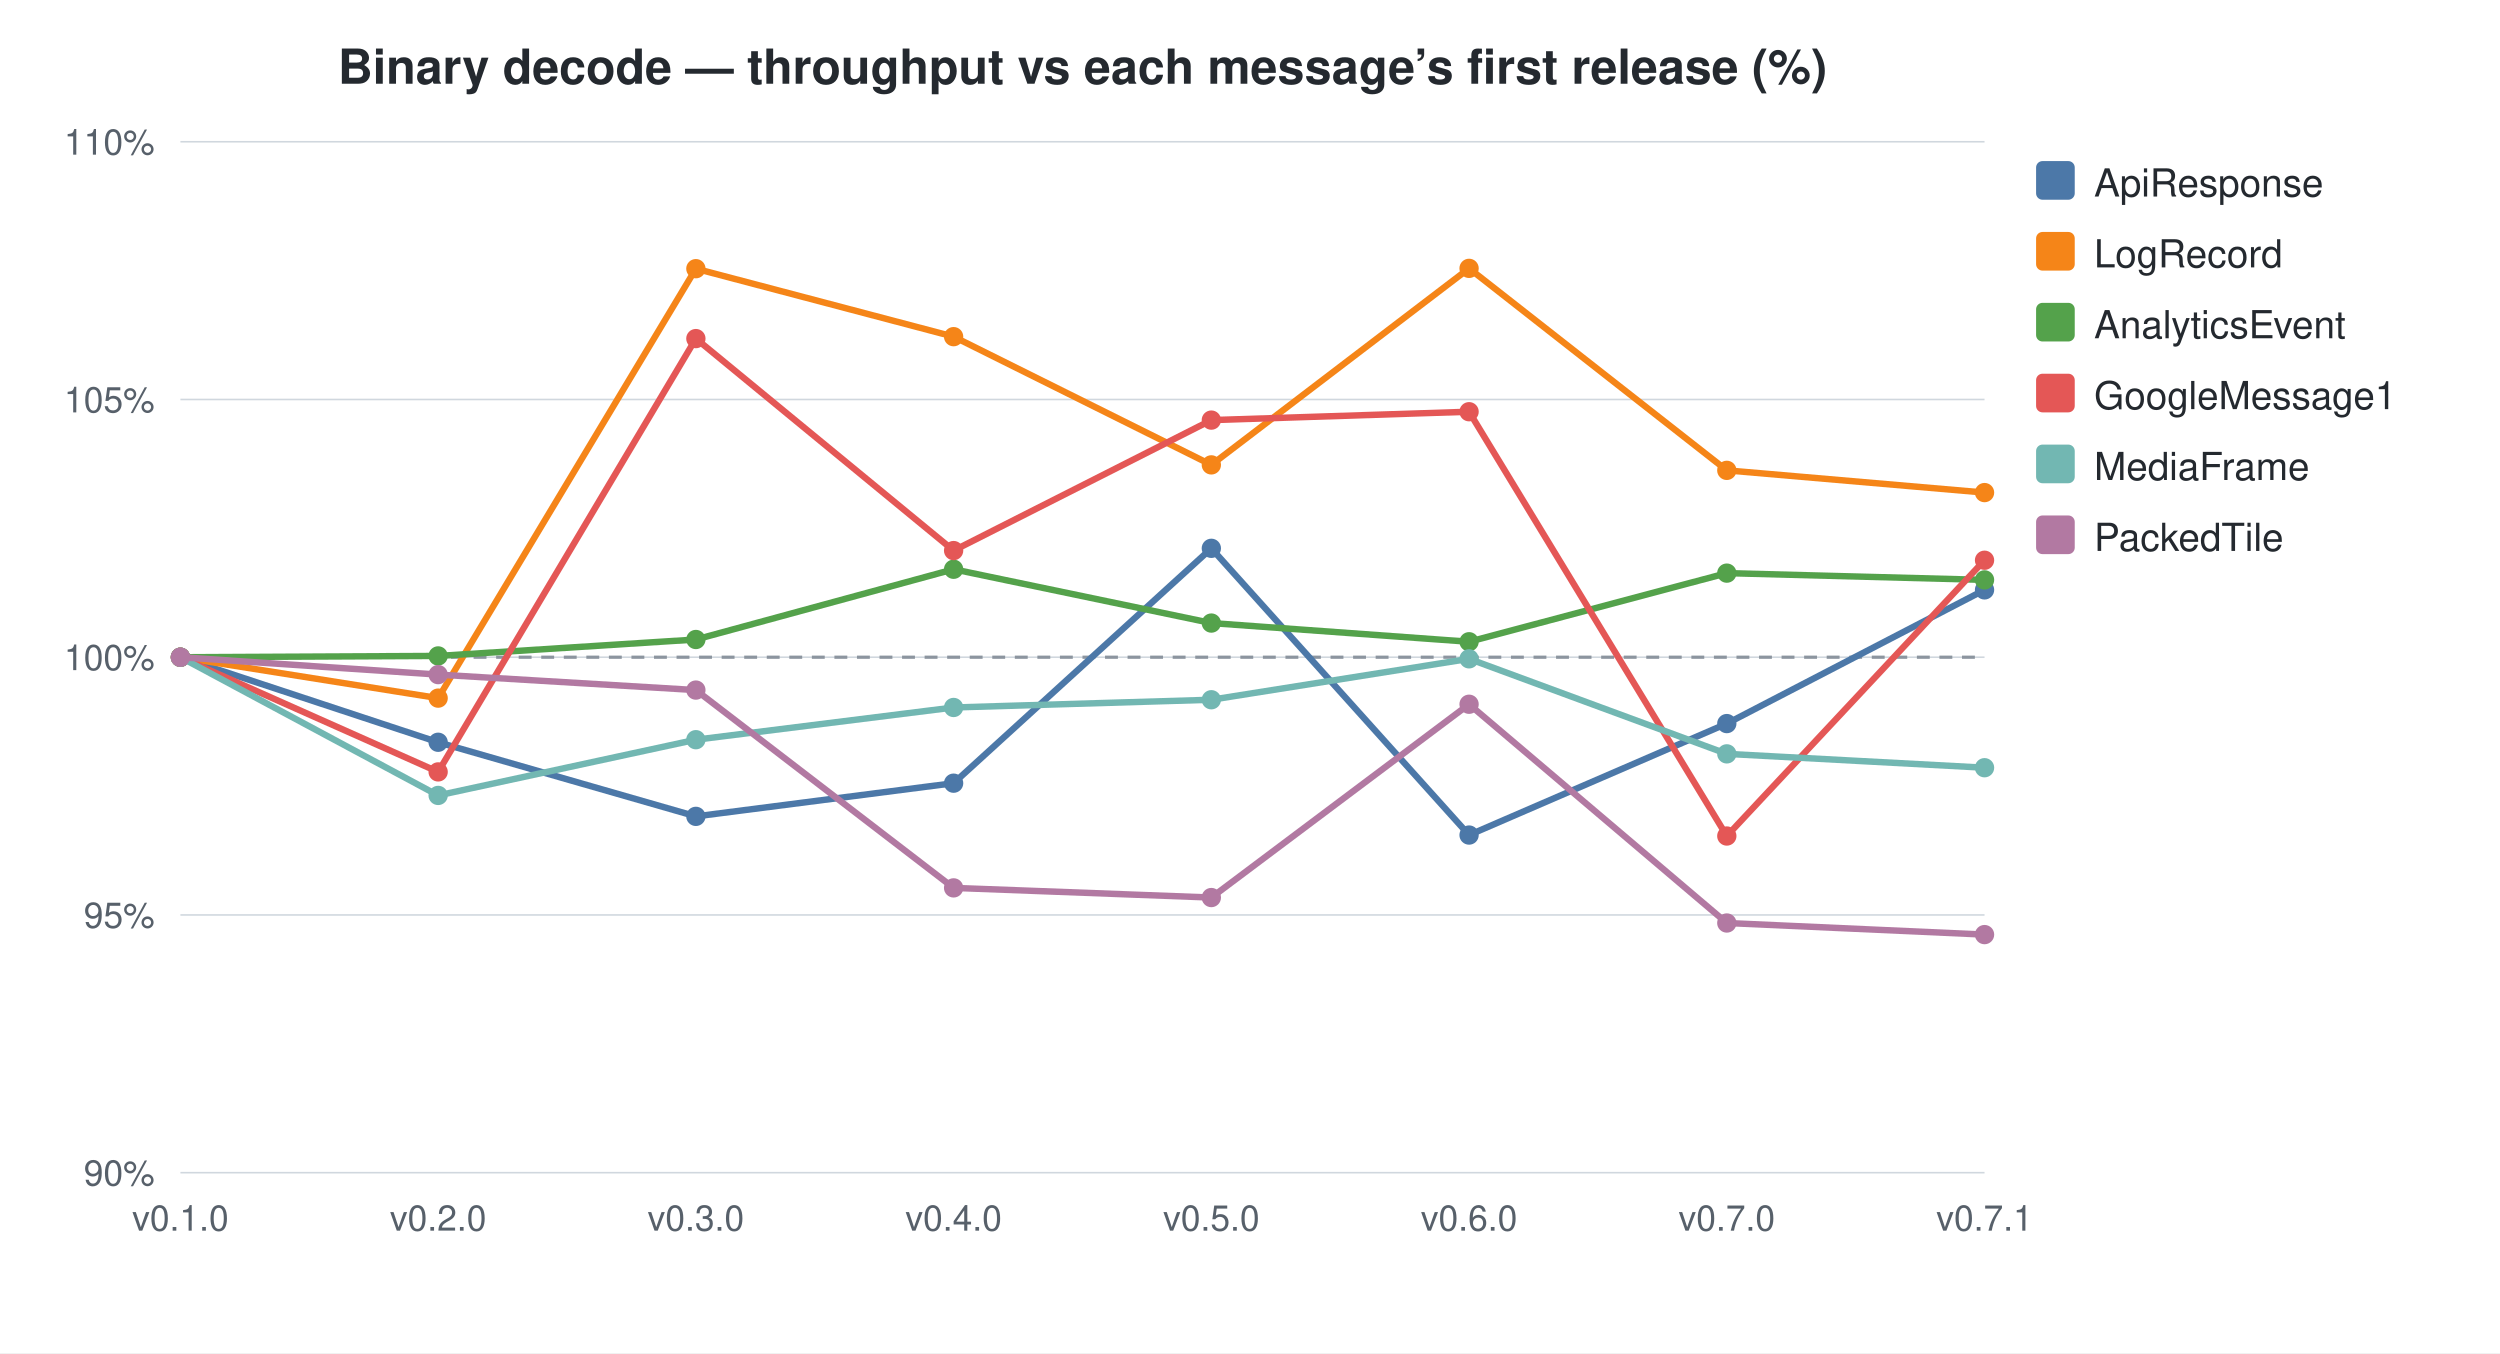
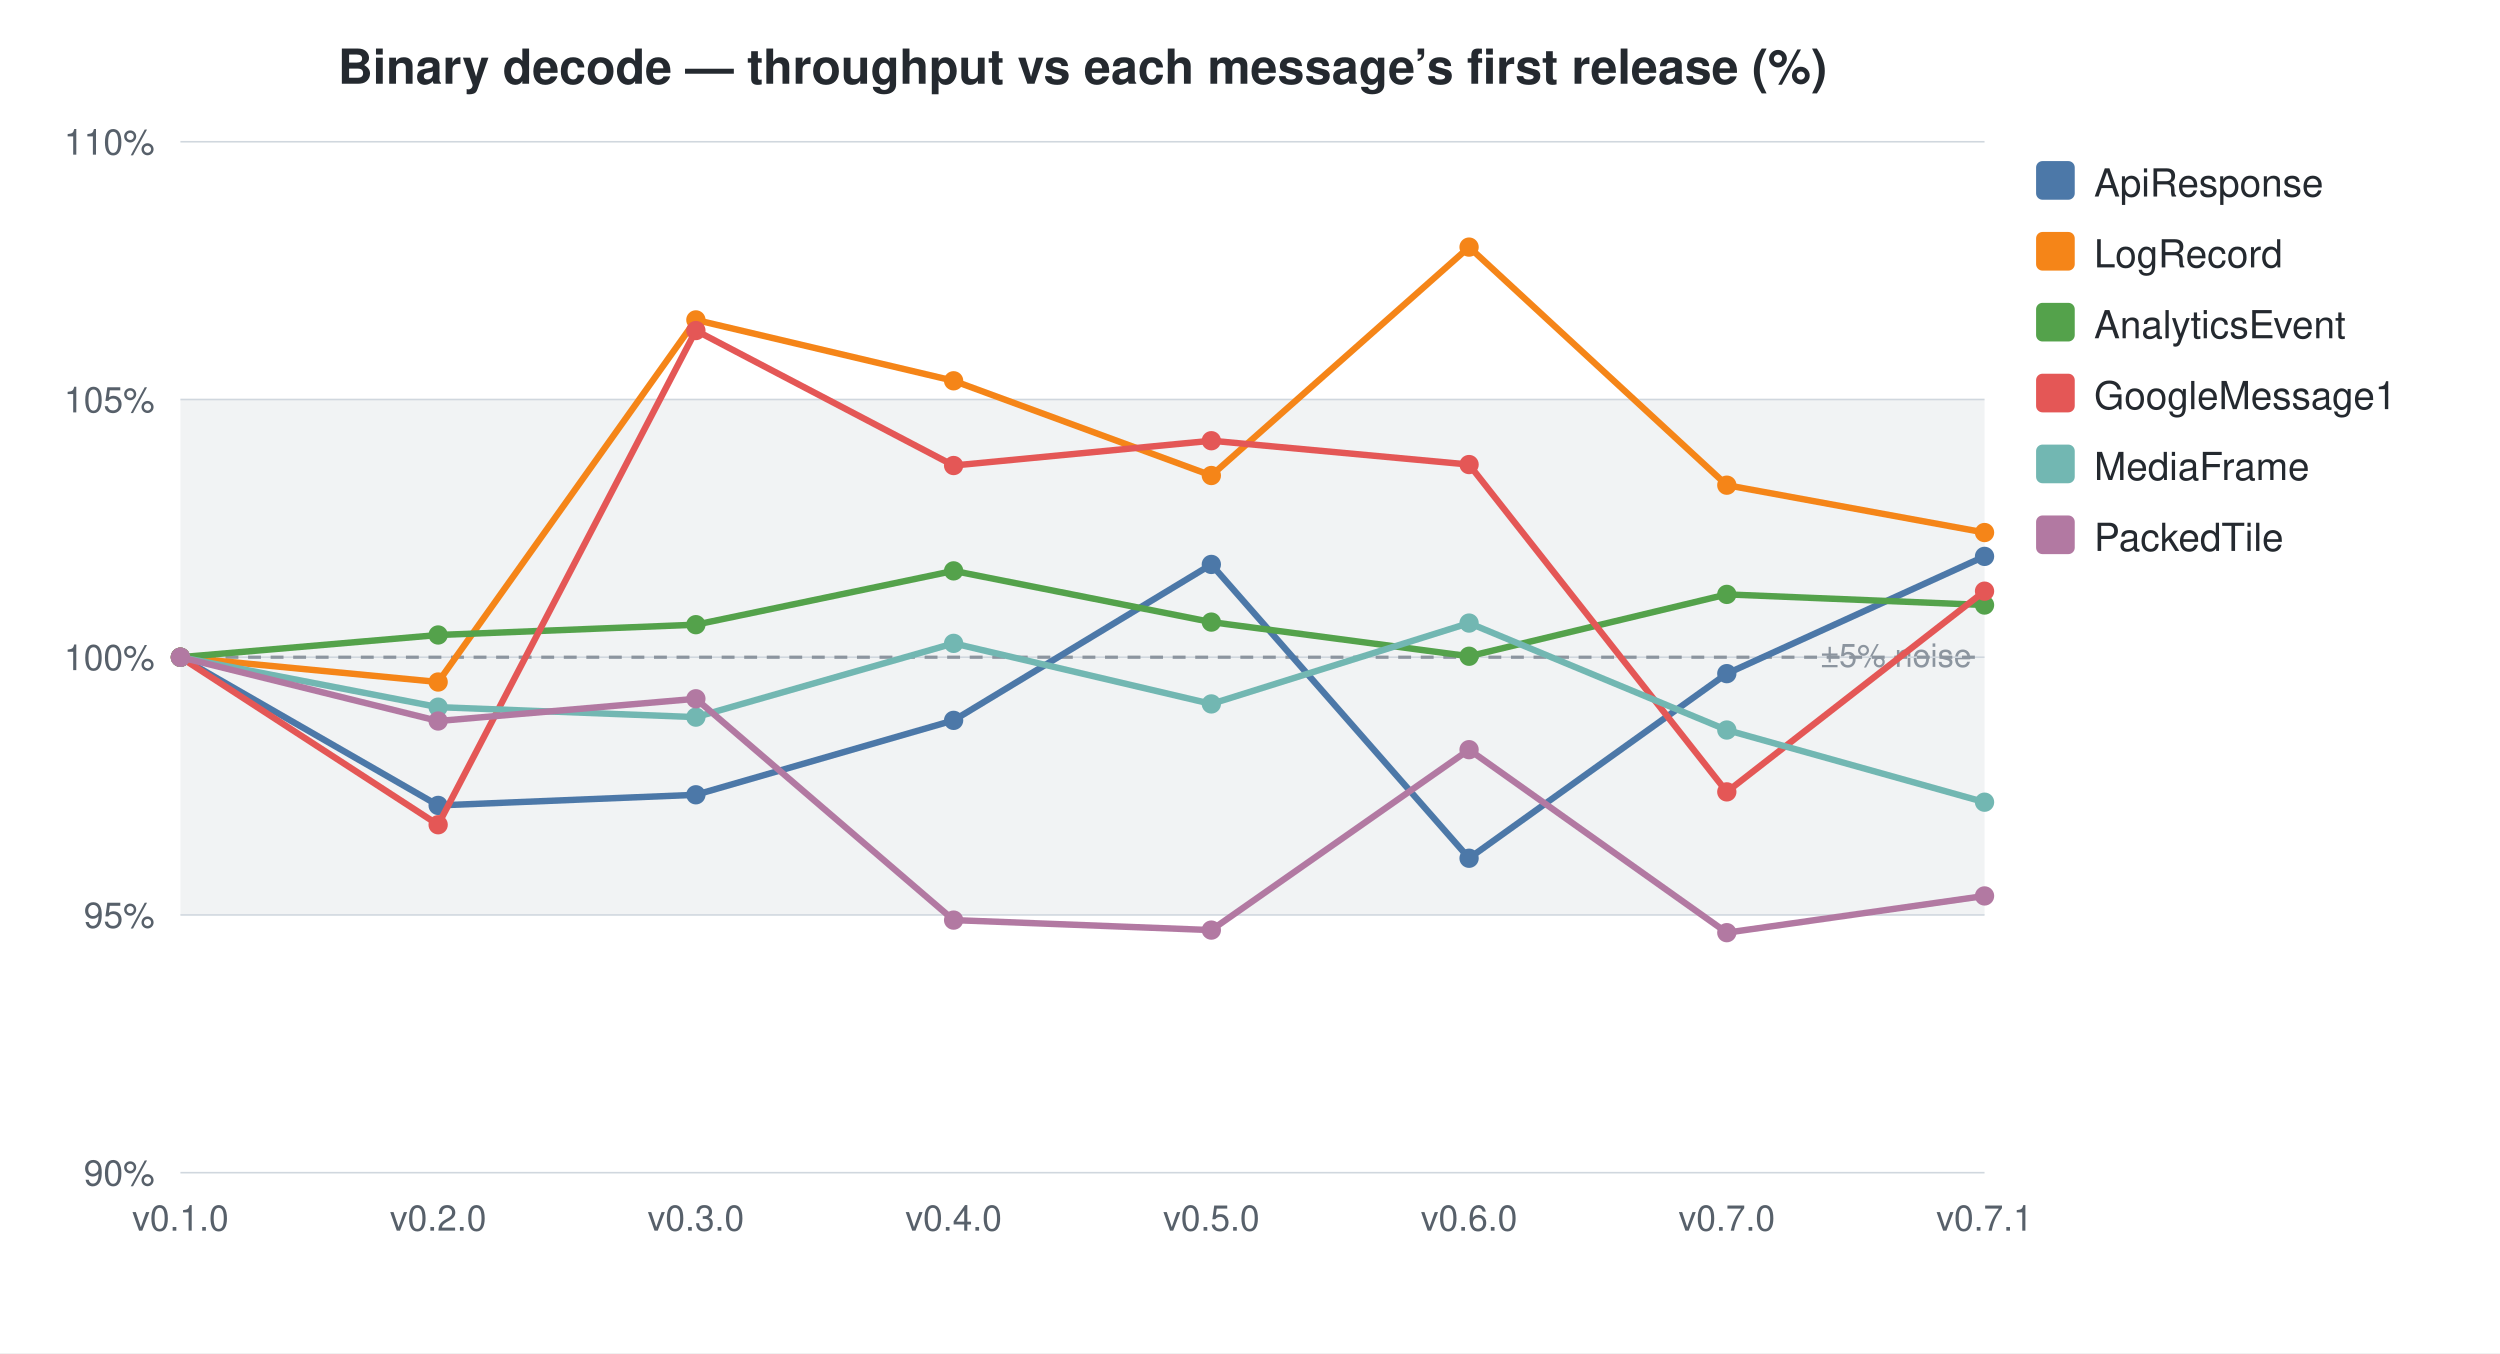
<svg xmlns="http://www.w3.org/2000/svg" width="776" height="420" viewBox="0 0 776 420">
  <style>
    text { font-family: -apple-system, BlinkMacSystemFont, "Segoe UI", Helvetica, Arial, sans-serif; }
    .title { font-size: 15px; font-weight: 600; fill: #24292f; }
    .axis-label { font-size: 11px; fill: #57606a; }
    .legend-text { font-size: 12px; fill: #24292f; }
    .grid { stroke: #d0d7de; stroke-width: 0.5; }
    .baseline { stroke: #8c959f; stroke-width: 1; stroke-dasharray: 4 3; }
+     .noise-band { fill: #b1bac4; opacity: 0.18; }
+     .band-label { font-size: 10px; fill: #8c959f; }
  </style>
  <rect width="100%" height="100%" fill="white" />
+   <rect x="56" y="124.0" width="560" height="160.0" class="noise-band" />
+   <text x="612" y="207.0" text-anchor="end" class="band-label">±5% noise</text>
  <text x="336.0" y="26" text-anchor="middle" class="title">Binary decode — throughput vs each message’s first release (%)</text>
  <line x1="56" y1="364.0" x2="616" y2="364.0" class="grid" />
  <text x="48" y="368.0" text-anchor="end" class="axis-label">90%</text>
  <line x1="56" y1="284.0" x2="616" y2="284.0" class="grid" />
  <text x="48" y="288.0" text-anchor="end" class="axis-label">95%</text>
  <line x1="56" y1="204.0" x2="616" y2="204.0" class="grid" />
  <text x="48" y="208.0" text-anchor="end" class="axis-label">100%</text>
  <line x1="56" y1="124.0" x2="616" y2="124.0" class="grid" />
  <text x="48" y="128.0" text-anchor="end" class="axis-label">105%</text>
  <line x1="56" y1="44.0" x2="616" y2="44.0" class="grid" />
  <text x="48" y="48.0" text-anchor="end" class="axis-label">110%</text>
  <line x1="56" y1="204.0" x2="616" y2="204.0" class="baseline" />
  <text x="56.0" y="382" text-anchor="middle" class="axis-label">v0.1.0</text>
  <text x="136.0" y="382" text-anchor="middle" class="axis-label">v0.2.0</text>
  <text x="216.0" y="382" text-anchor="middle" class="axis-label">v0.3.0</text>
  <text x="296.0" y="382" text-anchor="middle" class="axis-label">v0.4.0</text>
  <text x="376.0" y="382" text-anchor="middle" class="axis-label">v0.5.0</text>
  <text x="456.0" y="382" text-anchor="middle" class="axis-label">v0.6.0</text>
  <text x="536.0" y="382" text-anchor="middle" class="axis-label">v0.7.0</text>
  <text x="616.0" y="382" text-anchor="middle" class="axis-label">v0.7.1</text>
-   <path d="M56.0,204.0 L136.0,230.4 L216.0,253.4 L296.0,243.1 L376.0,170.2 L456.0,259.2 L536.0,224.6 L616.0,183.1" fill="none" stroke="#4C78A8" stroke-width="2" />
+   <path d="M56.0,204.0 L136.0,250.0 L216.0,246.7 L296.0,223.6 L376.0,175.2 L456.0,266.4 L536.0,209.1 L616.0,172.7" fill="none" stroke="#4C78A8" stroke-width="2" />
  <circle cx="56.0" cy="204.0" r="3" fill="#4C78A8" />
-   <circle cx="136.0" cy="230.4" r="3" fill="#4C78A8" />
-   <circle cx="216.0" cy="253.4" r="3" fill="#4C78A8" />
-   <circle cx="296.0" cy="243.1" r="3" fill="#4C78A8" />
-   <circle cx="376.0" cy="170.2" r="3" fill="#4C78A8" />
-   <circle cx="456.0" cy="259.2" r="3" fill="#4C78A8" />
-   <circle cx="536.0" cy="224.6" r="3" fill="#4C78A8" />
-   <circle cx="616.0" cy="183.1" r="3" fill="#4C78A8" />
-   <path d="M56.0,204.0 L136.0,216.7 L216.0,83.4 L296.0,104.5 L376.0,144.3 L456.0,83.3 L536.0,146.0 L616.0,152.9" fill="none" stroke="#F58518" stroke-width="2" />
+   <circle cx="136.0" cy="250.0" r="3" fill="#4C78A8" />
+   <circle cx="216.0" cy="246.7" r="3" fill="#4C78A8" />
+   <circle cx="296.0" cy="223.6" r="3" fill="#4C78A8" />
+   <circle cx="376.0" cy="175.2" r="3" fill="#4C78A8" />
+   <circle cx="456.0" cy="266.4" r="3" fill="#4C78A8" />
+   <circle cx="536.0" cy="209.1" r="3" fill="#4C78A8" />
+   <circle cx="616.0" cy="172.7" r="3" fill="#4C78A8" />
+   <path d="M56.0,204.0 L136.0,211.7 L216.0,99.3 L296.0,118.2 L376.0,147.6 L456.0,76.7 L536.0,150.6 L616.0,165.3" fill="none" stroke="#F58518" stroke-width="2" />
  <circle cx="56.0" cy="204.0" r="3" fill="#F58518" />
-   <circle cx="136.0" cy="216.7" r="3" fill="#F58518" />
-   <circle cx="216.0" cy="83.4" r="3" fill="#F58518" />
-   <circle cx="296.0" cy="104.5" r="3" fill="#F58518" />
-   <circle cx="376.0" cy="144.3" r="3" fill="#F58518" />
-   <circle cx="456.0" cy="83.3" r="3" fill="#F58518" />
-   <circle cx="536.0" cy="146.0" r="3" fill="#F58518" />
-   <circle cx="616.0" cy="152.9" r="3" fill="#F58518" />
-   <path d="M56.0,204.0 L136.0,203.6 L216.0,198.5 L296.0,176.7 L376.0,193.4 L456.0,199.2 L536.0,177.9 L616.0,180.0" fill="none" stroke="#54A24B" stroke-width="2" />
+   <circle cx="136.0" cy="211.7" r="3" fill="#F58518" />
+   <circle cx="216.0" cy="99.3" r="3" fill="#F58518" />
+   <circle cx="296.0" cy="118.2" r="3" fill="#F58518" />
+   <circle cx="376.0" cy="147.6" r="3" fill="#F58518" />
+   <circle cx="456.0" cy="76.7" r="3" fill="#F58518" />
+   <circle cx="536.0" cy="150.6" r="3" fill="#F58518" />
+   <circle cx="616.0" cy="165.3" r="3" fill="#F58518" />
+   <path d="M56.0,204.0 L136.0,197.1 L216.0,193.9 L296.0,177.2 L376.0,193.1 L456.0,203.7 L536.0,184.5 L616.0,187.8" fill="none" stroke="#54A24B" stroke-width="2" />
  <circle cx="56.0" cy="204.0" r="3" fill="#54A24B" />
-   <circle cx="136.0" cy="203.6" r="3" fill="#54A24B" />
-   <circle cx="216.0" cy="198.5" r="3" fill="#54A24B" />
-   <circle cx="296.0" cy="176.7" r="3" fill="#54A24B" />
-   <circle cx="376.0" cy="193.4" r="3" fill="#54A24B" />
-   <circle cx="456.0" cy="199.2" r="3" fill="#54A24B" />
-   <circle cx="536.0" cy="177.9" r="3" fill="#54A24B" />
-   <circle cx="616.0" cy="180.0" r="3" fill="#54A24B" />
-   <path d="M56.0,204.0 L136.0,239.6 L216.0,105.1 L296.0,170.9 L376.0,130.4 L456.0,127.8 L536.0,259.5 L616.0,173.9" fill="none" stroke="#E45756" stroke-width="2" />
+   <circle cx="136.0" cy="197.1" r="3" fill="#54A24B" />
+   <circle cx="216.0" cy="193.9" r="3" fill="#54A24B" />
+   <circle cx="296.0" cy="177.2" r="3" fill="#54A24B" />
+   <circle cx="376.0" cy="193.1" r="3" fill="#54A24B" />
+   <circle cx="456.0" cy="203.7" r="3" fill="#54A24B" />
+   <circle cx="536.0" cy="184.5" r="3" fill="#54A24B" />
+   <circle cx="616.0" cy="187.8" r="3" fill="#54A24B" />
+   <path d="M56.0,204.0 L136.0,256.0 L216.0,102.6 L296.0,144.5 L376.0,136.8 L456.0,144.2 L536.0,245.8 L616.0,183.5" fill="none" stroke="#E45756" stroke-width="2" />
  <circle cx="56.0" cy="204.0" r="3" fill="#E45756" />
-   <circle cx="136.0" cy="239.6" r="3" fill="#E45756" />
-   <circle cx="216.0" cy="105.1" r="3" fill="#E45756" />
-   <circle cx="296.0" cy="170.9" r="3" fill="#E45756" />
-   <circle cx="376.0" cy="130.4" r="3" fill="#E45756" />
-   <circle cx="456.0" cy="127.8" r="3" fill="#E45756" />
-   <circle cx="536.0" cy="259.5" r="3" fill="#E45756" />
-   <circle cx="616.0" cy="173.9" r="3" fill="#E45756" />
-   <path d="M56.0,204.0 L136.0,246.9 L216.0,229.6 L296.0,219.6 L376.0,217.2 L456.0,204.5 L536.0,234.0 L616.0,238.3" fill="none" stroke="#72B7B2" stroke-width="2" />
+   <circle cx="136.0" cy="256.0" r="3" fill="#E45756" />
+   <circle cx="216.0" cy="102.6" r="3" fill="#E45756" />
+   <circle cx="296.0" cy="144.5" r="3" fill="#E45756" />
+   <circle cx="376.0" cy="136.8" r="3" fill="#E45756" />
+   <circle cx="456.0" cy="144.2" r="3" fill="#E45756" />
+   <circle cx="536.0" cy="245.8" r="3" fill="#E45756" />
+   <circle cx="616.0" cy="183.5" r="3" fill="#E45756" />
+   <path d="M56.0,204.0 L136.0,219.5 L216.0,222.6 L296.0,199.7 L376.0,218.5 L456.0,193.4 L536.0,226.6 L616.0,249.0" fill="none" stroke="#72B7B2" stroke-width="2" />
  <circle cx="56.0" cy="204.0" r="3" fill="#72B7B2" />
-   <circle cx="136.0" cy="246.9" r="3" fill="#72B7B2" />
-   <circle cx="216.0" cy="229.6" r="3" fill="#72B7B2" />
-   <circle cx="296.0" cy="219.6" r="3" fill="#72B7B2" />
-   <circle cx="376.0" cy="217.2" r="3" fill="#72B7B2" />
-   <circle cx="456.0" cy="204.5" r="3" fill="#72B7B2" />
-   <circle cx="536.0" cy="234.0" r="3" fill="#72B7B2" />
-   <circle cx="616.0" cy="238.3" r="3" fill="#72B7B2" />
-   <path d="M56.0,204.0 L136.0,209.4 L216.0,214.2 L296.0,275.6 L376.0,278.6 L456.0,218.6 L536.0,286.5 L616.0,290.1" fill="none" stroke="#B279A2" stroke-width="2" />
+   <circle cx="136.0" cy="219.5" r="3" fill="#72B7B2" />
+   <circle cx="216.0" cy="222.6" r="3" fill="#72B7B2" />
+   <circle cx="296.0" cy="199.7" r="3" fill="#72B7B2" />
+   <circle cx="376.0" cy="218.5" r="3" fill="#72B7B2" />
+   <circle cx="456.0" cy="193.4" r="3" fill="#72B7B2" />
+   <circle cx="536.0" cy="226.6" r="3" fill="#72B7B2" />
+   <circle cx="616.0" cy="249.0" r="3" fill="#72B7B2" />
+   <path d="M56.0,204.0 L136.0,223.8 L216.0,216.9 L296.0,285.6 L376.0,288.7 L456.0,232.7 L536.0,289.5 L616.0,278.1" fill="none" stroke="#B279A2" stroke-width="2" />
  <circle cx="56.0" cy="204.0" r="3" fill="#B279A2" />
-   <circle cx="136.0" cy="209.4" r="3" fill="#B279A2" />
-   <circle cx="216.0" cy="214.2" r="3" fill="#B279A2" />
-   <circle cx="296.0" cy="275.6" r="3" fill="#B279A2" />
-   <circle cx="376.0" cy="278.6" r="3" fill="#B279A2" />
-   <circle cx="456.0" cy="218.6" r="3" fill="#B279A2" />
-   <circle cx="536.0" cy="286.5" r="3" fill="#B279A2" />
-   <circle cx="616.0" cy="290.1" r="3" fill="#B279A2" />
+   <circle cx="136.0" cy="223.8" r="3" fill="#B279A2" />
+   <circle cx="216.0" cy="216.9" r="3" fill="#B279A2" />
+   <circle cx="296.0" cy="285.6" r="3" fill="#B279A2" />
+   <circle cx="376.0" cy="288.7" r="3" fill="#B279A2" />
+   <circle cx="456.0" cy="232.7" r="3" fill="#B279A2" />
+   <circle cx="536.0" cy="289.5" r="3" fill="#B279A2" />
+   <circle cx="616.0" cy="278.1" r="3" fill="#B279A2" />
  <rect x="632" y="50" width="12" height="12" rx="2" fill="#4C78A8" />
  <text x="650" y="61" class="legend-text">ApiResponse</text>
  <rect x="632" y="72" width="12" height="12" rx="2" fill="#F58518" />
  <text x="650" y="83" class="legend-text">LogRecord</text>
  <rect x="632" y="94" width="12" height="12" rx="2" fill="#54A24B" />
  <text x="650" y="105" class="legend-text">AnalyticsEvent</text>
  <rect x="632" y="116" width="12" height="12" rx="2" fill="#E45756" />
  <text x="650" y="127" class="legend-text">GoogleMessage1</text>
  <rect x="632" y="138" width="12" height="12" rx="2" fill="#72B7B2" />
  <text x="650" y="149" class="legend-text">MediaFrame</text>
  <rect x="632" y="160" width="12" height="12" rx="2" fill="#B279A2" />
  <text x="650" y="171" class="legend-text">PackedTile</text>
</svg>
